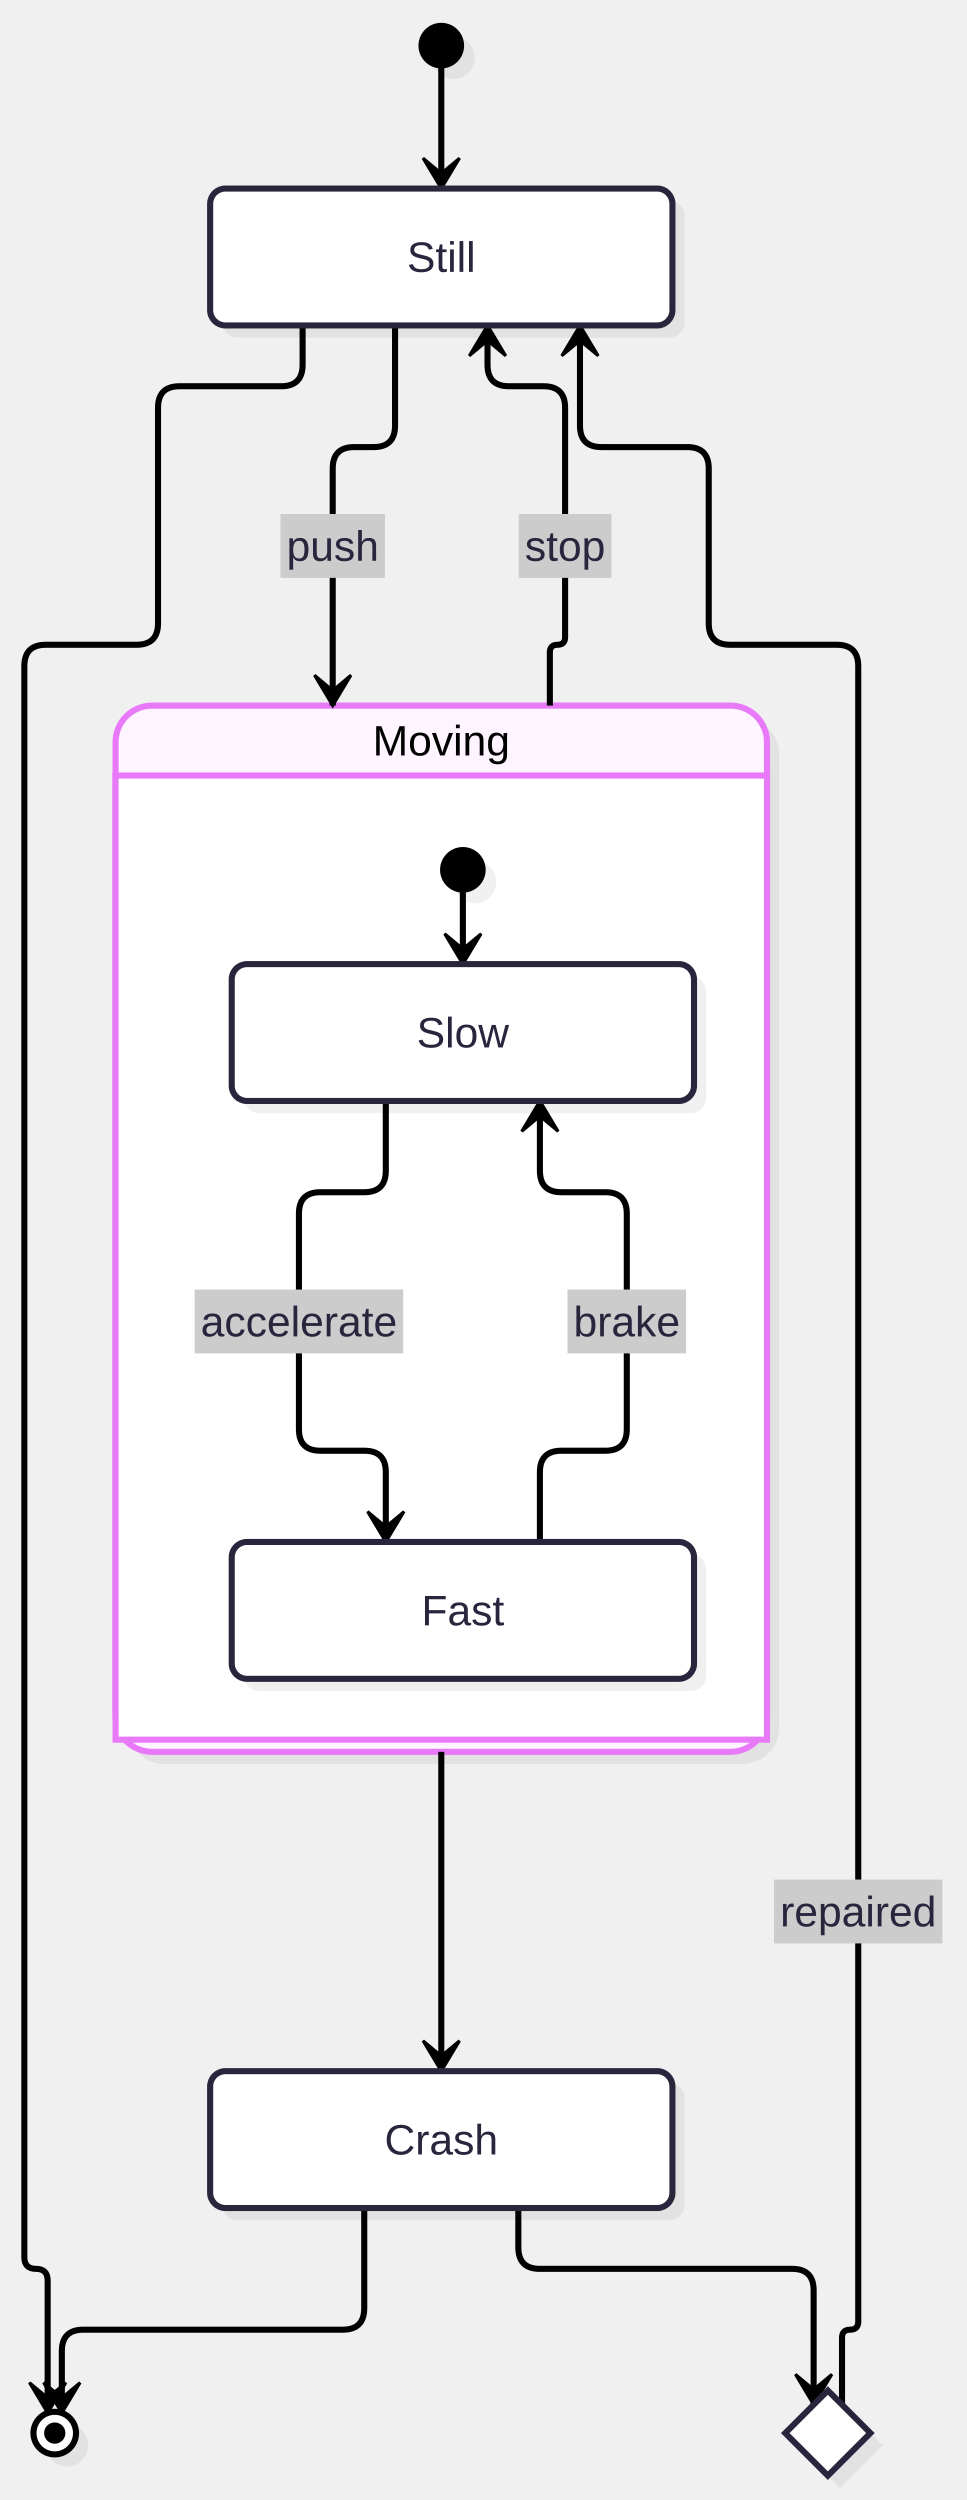
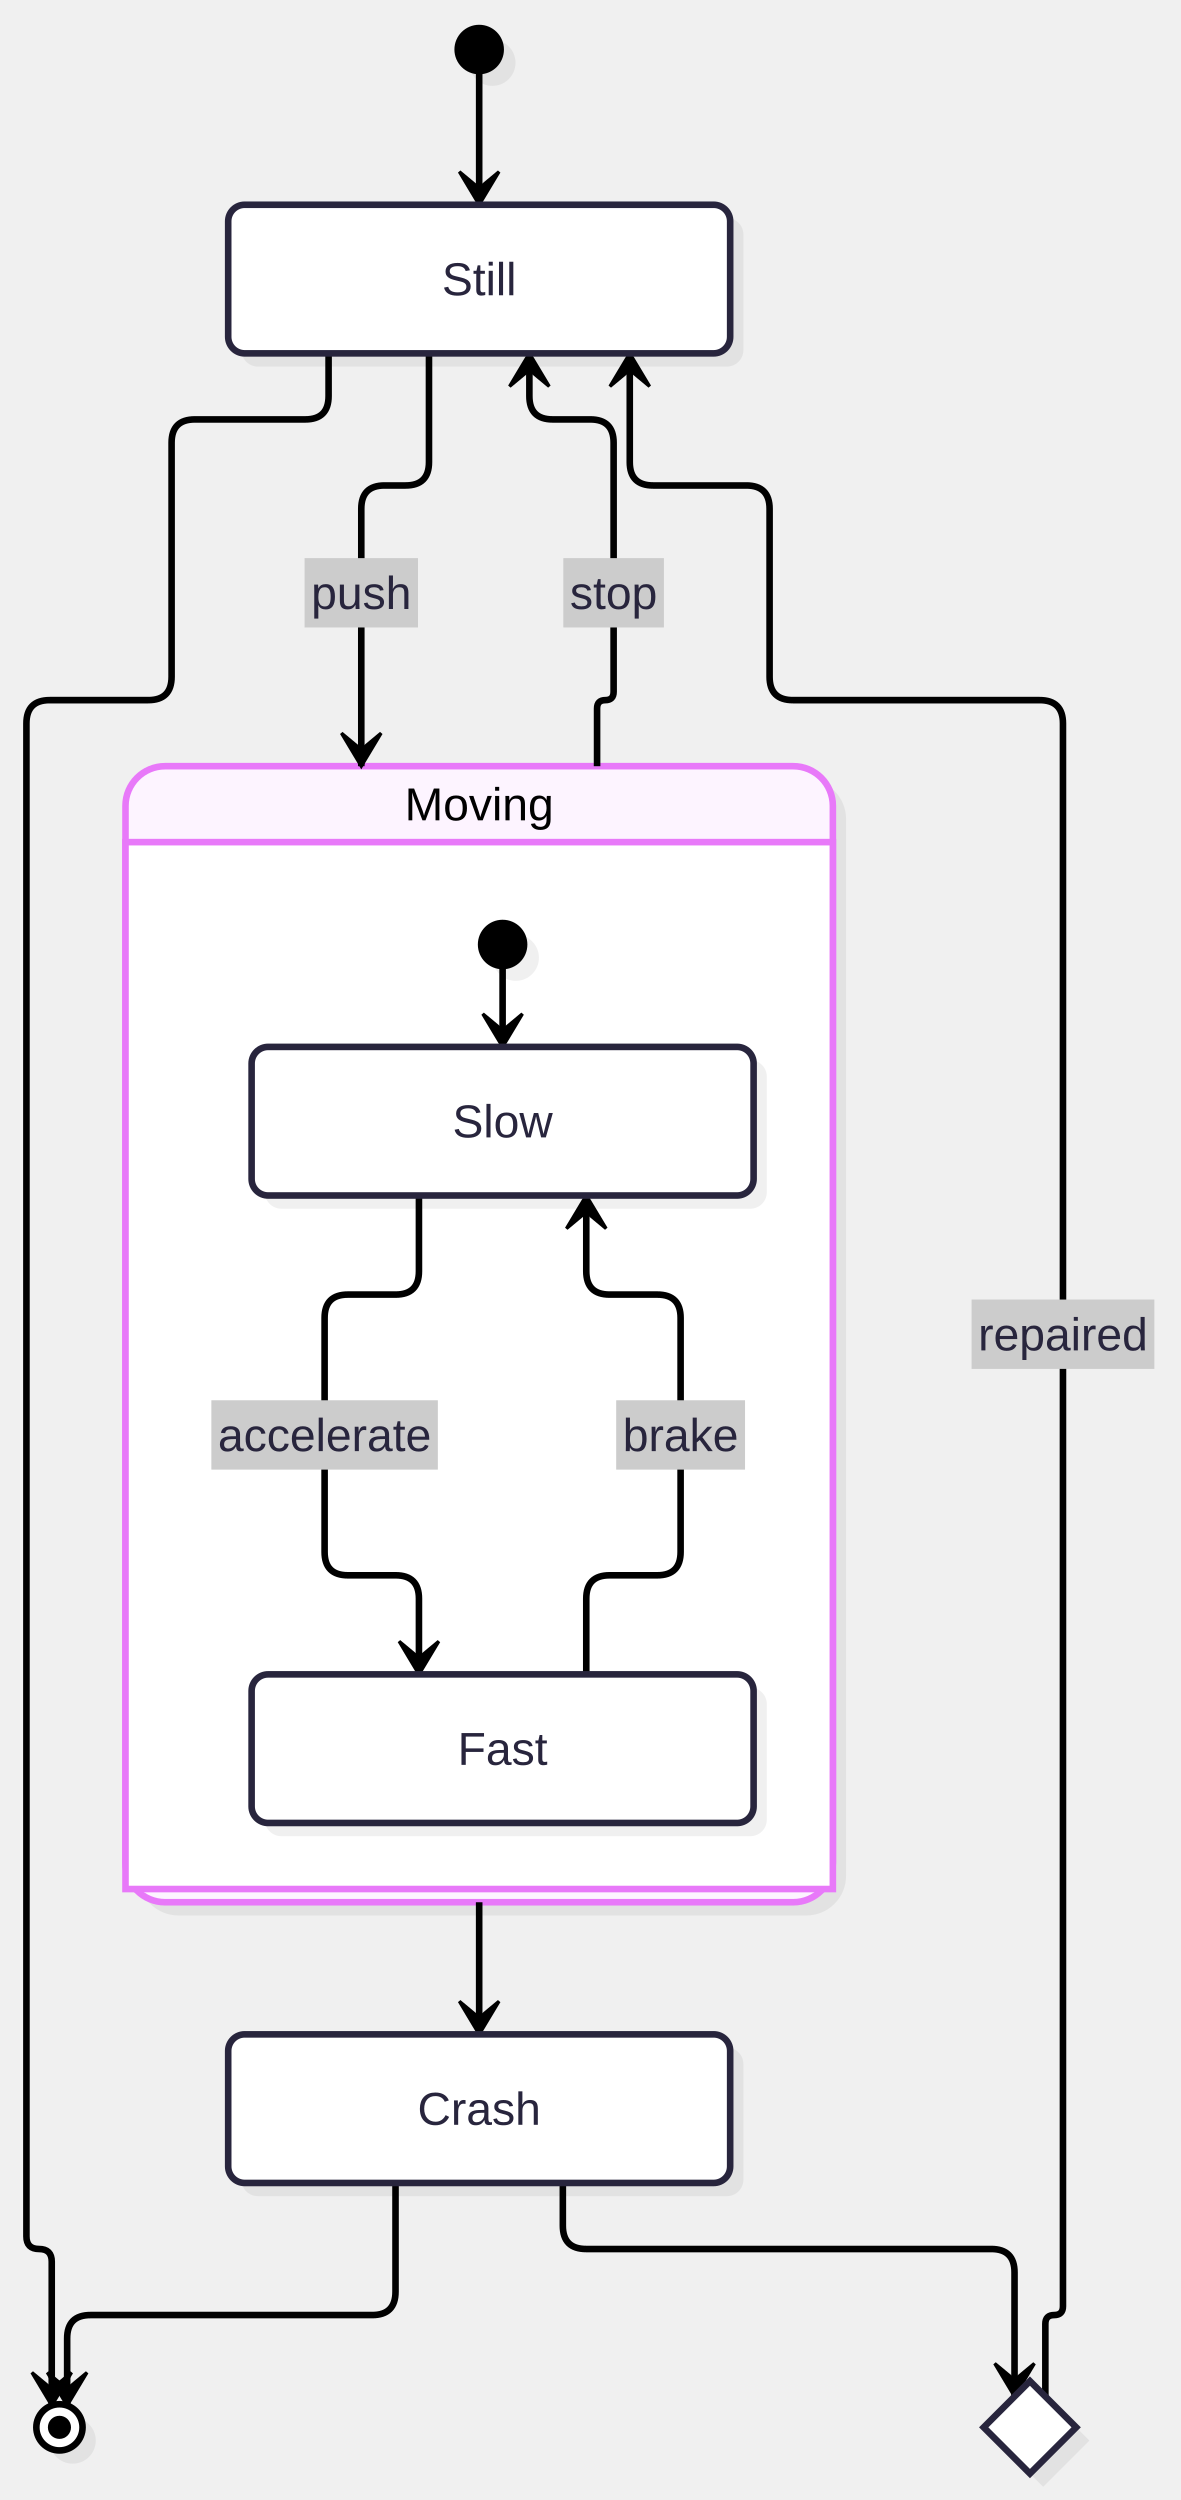
- <svg xmlns="http://www.w3.org/2000/svg" id="my-svg" width="100%" class="statediagram" style="max-width: 317.866px; background-color: white;" viewBox="-8 -8 317.866 822" role="graphics-document document" aria-roledescription="stateDiagram">
+ <svg xmlns="http://www.w3.org/2000/svg" id="my-svg" width="100%" class="statediagram" style="max-width: 357.542px; background-color: white;" viewBox="-8 -8 357.542 757" role="graphics-document document" aria-roledescription="stateDiagram">
  <style>#my-svg{font-family:"Recursive Variable", arial, sans-serif;font-size:16px;}#my-svg text{font-family:"Recursive Variable", arial, sans-serif;}</style>
  <g>
    <g class="clusters">
      <g id="cluster-Moving" class="cluster">
        <rect class="drop-shadow" x="34" y="228" width="214.19" height="344" rx="12" ry="12" fill="#000000" stroke="none" opacity="0.06" />
        <rect x="30" y="224" width="214.19" height="344" rx="12" ry="12" fill="#FDF4FF" stroke="#E879F9" stroke-width="2" />
        <rect x="30" y="247" width="214.19" height="317" fill="#ffffff" stroke="#E879F9" stroke-width="2" />
        <text class="cluster-label" x="137.095" y="240.4" text-anchor="middle" font-size="14" fill="#000000">Moving</text>
      </g>
    </g>
    <g class="edgePaths">
      <g id="L-root_start-Still-0" class="edgePath">
        <path class="flowchart-link LS-root_start LE-Still" d="M137.095,14L137.095,54" fill="none" stroke="#000000" stroke-width="2" />
        <path class="marker" d="M137.095,54L131.095,44L137.095,49L143.095,44Z" fill="#000000" stroke="#000000" stroke-width="1" />
      </g>
      <g id="L-Still-root_end-1" class="edgePath">
-         <path class="flowchart-link LS-Still LE-root_end" d="M91.495,99L91.495,111.929C91.495,116.643,89.138,119,84.424,119L51.031,119C46.317,119,43.959,121.357,43.959,126.071L43.959,196.929C43.959,201.643,41.602,204,36.888,204L7.071,204C2.357,204,0,206.357,0,211.071L0,734.167C0,736.722,1.278,738,3.833,738L3.833,738C6.389,738,7.667,739.278,7.667,741.833L7.667,785.4" fill="none" stroke="#000000" stroke-width="2" />
-         <path class="marker" d="M7.667,785.4L1.667,775.4L7.667,780.4L13.667,775.4Z" fill="#000000" stroke="#000000" stroke-width="1" />
+         <path class="flowchart-link LS-Still LE-root_end" d="M91.495,99L91.495,111.929C91.495,116.643,89.138,119,84.424,119L51.031,119C46.317,119,43.959,121.357,43.959,126.071L43.959,196.929C43.959,201.643,41.602,204,36.888,204L7.071,204C2.357,204,0,206.357,0,211.071L0,669.167C0,671.722,1.278,673,3.833,673L3.833,673C6.389,673,7.667,674.278,7.667,676.833L7.667,720.4" fill="none" stroke="#000000" stroke-width="2" />
+         <path class="marker" d="M7.667,720.4L1.667,710.4L7.667,715.4L13.667,710.4Z" fill="#000000" stroke="#000000" stroke-width="1" />
      </g>
      <g id="L-Still-Moving-2" class="edgePath">
        <path class="flowchart-link LS-Still LE-Moving" d="M121.895,99L121.895,131.929C121.895,136.643,119.538,139,114.824,139L108.468,139C103.754,139,101.397,141.357,101.397,146.071L101.397,224" fill="none" stroke="#000000" stroke-width="2" />
        <path class="marker" d="M101.397,224L95.397,214L101.397,219L107.397,214Z" fill="#000000" stroke="#000000" stroke-width="1" />
      </g>
      <g id="L-Moving-Still-3" class="edgePath">
        <path class="flowchart-link LS-Moving LE-Still" d="M172.793,224L172.793,206.505C172.793,204.835,173.628,204,175.298,204L175.298,204C176.968,204,177.803,203.165,177.803,201.495L177.803,126.071C177.803,121.357,175.446,119,170.732,119L159.366,119C154.652,119,152.295,116.643,152.295,111.929L152.295,99" fill="none" stroke="#000000" stroke-width="2" />
        <path class="marker" d="M152.295,99L158.295,109L152.295,104L146.295,109Z" fill="#000000" stroke="#000000" stroke-width="1" />
      </g>
      <g id="L-Moving-Crash-4" class="edgePath">
-         <path class="flowchart-link LS-Moving LE-Crash" d="M137.095,568L137.095,673" fill="none" stroke="#000000" stroke-width="2" />
-         <path class="marker" d="M137.095,673L131.095,663L137.095,668L143.095,663Z" fill="#000000" stroke="#000000" stroke-width="1" />
+         <path class="flowchart-link LS-Moving LE-Crash" d="M137.095,568L137.095,608" fill="none" stroke="#000000" stroke-width="2" />
+         <path class="marker" d="M137.095,608L131.095,598L137.095,603L143.095,598Z" fill="#000000" stroke="#000000" stroke-width="1" />
      </g>
      <g id="L-Crash-root_end-5" class="edgePath">
-         <path class="flowchart-link LS-Crash LE-root_end" d="M111.762,718L111.762,750.929C111.762,755.643,109.405,758,104.691,758L19.404,758C14.69,758,12.333,760.357,12.333,765.071L12.333,785.4" fill="none" stroke="#000000" stroke-width="2" />
-         <path class="marker" d="M12.333,785.4L6.333,775.4L12.333,780.4L18.333,775.4Z" fill="#000000" stroke="#000000" stroke-width="1" />
+         <path class="flowchart-link LS-Crash LE-root_end" d="M111.762,653L111.762,685.929C111.762,690.643,109.405,693,104.691,693L19.404,693C14.69,693,12.333,695.357,12.333,700.071L12.333,720.4" fill="none" stroke="#000000" stroke-width="2" />
+         <path class="marker" d="M12.333,720.4L6.333,710.4L12.333,715.4L18.333,710.4Z" fill="#000000" stroke="#000000" stroke-width="1" />
      </g>
      <g id="L-Moving_start-Slow-6" class="edgePath">
        <path class="flowchart-link LS-Moving_start LE-Slow" d="M144.19,285L144.19,309" fill="none" stroke="#000000" stroke-width="2" />
        <path class="marker" d="M144.19,309L138.19,299L144.19,304L150.19,299Z" fill="#000000" stroke="#000000" stroke-width="1" />
      </g>
      <g id="L-Slow-Fast-7" class="edgePath">
        <path class="flowchart-link LS-Slow LE-Fast" d="M118.857,354L118.857,376.929C118.857,381.643,116.5,384,111.786,384L97.362,384C92.648,384,90.291,386.357,90.291,391.071L90.291,461.929C90.291,466.643,92.648,469,97.362,469L111.786,469C116.5,469,118.857,471.357,118.857,476.071L118.857,499" fill="none" stroke="#000000" stroke-width="2" />
        <path class="marker" d="M118.857,499L112.857,489L118.857,494L124.857,489Z" fill="#000000" stroke="#000000" stroke-width="1" />
      </g>
      <g id="L-Fast-Slow-8" class="edgePath">
        <path class="flowchart-link LS-Fast LE-Slow" d="M169.523,499L169.523,476.071C169.523,471.357,171.88,469,176.594,469L191.018,469C195.732,469,198.089,466.643,198.089,461.929L198.089,391.071C198.089,386.357,195.732,384,191.018,384L176.594,384C171.88,384,169.523,381.643,169.523,376.929L169.523,354" fill="none" stroke="#000000" stroke-width="2" />
        <path class="marker" d="M169.523,354L175.523,364L169.523,359L163.523,364Z" fill="#000000" stroke="#000000" stroke-width="1" />
      </g>
      <g id="L-Crash-check-9" class="edgePath">
-         <path class="flowchart-link LS-Crash LE-check" d="M162.428,718L162.428,730.929C162.428,735.643,164.785,738,169.499,738L252.452,738C257.166,738,259.523,740.357,259.523,745.071L259.523,782.667" fill="none" stroke="#000000" stroke-width="2" />
-         <path class="marker" d="M259.523,782.667L253.523,772.667L259.523,777.667L265.523,772.667Z" fill="#000000" stroke="#000000" stroke-width="1" />
+         <path class="flowchart-link LS-Crash LE-check" d="M162.428,653L162.428,665.929C162.428,670.643,164.785,673,169.499,673L292.128,673C296.842,673,299.199,675.357,299.199,680.071L299.199,717.667" fill="none" stroke="#000000" stroke-width="2" />
+         <path class="marker" d="M299.199,717.667L293.199,707.667L299.199,712.667L305.199,707.667Z" fill="#000000" stroke="#000000" stroke-width="1" />
      </g>
      <g id="L-check-Still-10" class="edgePath">
-         <path class="flowchart-link LS-check LE-Still" d="M268.857,782.667L268.857,760.667C268.857,758.889,269.746,758,271.523,758L271.523,758C273.301,758,274.19,757.111,274.19,755.333L274.19,211.071C274.19,206.357,271.833,204,267.119,204L232.104,204C227.39,204,225.033,201.643,225.033,196.929L225.033,146.071C225.033,141.357,222.676,139,217.962,139L189.766,139C185.052,139,182.695,136.643,182.695,131.929L182.695,99" fill="none" stroke="#000000" stroke-width="2" />
+         <path class="flowchart-link LS-check LE-Still" d="M308.533,717.667L308.533,695.667C308.533,693.889,309.422,693,311.199,693L311.199,693C312.977,693,313.866,692.111,313.866,690.333L313.866,211.071C313.866,206.357,311.509,204,306.795,204L232.104,204C227.39,204,225.033,201.643,225.033,196.929L225.033,146.071C225.033,141.357,222.676,139,217.962,139L189.766,139C185.052,139,182.695,136.643,182.695,131.929L182.695,99" fill="none" stroke="#000000" stroke-width="2" />
        <path class="marker" d="M182.695,99L188.695,109L182.695,104L176.695,109Z" fill="#000000" stroke="#000000" stroke-width="1" />
      </g>
    </g>
    <g class="edgeLabels">
      <g class="edgeLabel">
        <rect x="84.221" y="161" width="34.352" height="21" fill="#cccccc" stroke="none" />
        <text x="101.397" y="176.4" text-anchor="middle" font-size="14" fill="#28253D">push</text>
      </g>
      <g class="edgeLabel">
        <rect x="162.573" y="161" width="30.46" height="21" fill="#cccccc" stroke="none" />
        <text x="177.803" y="176.4" text-anchor="middle" font-size="14" fill="#28253D">stop</text>
      </g>
      <g class="edgeLabel">
        <rect x="56" y="416" width="68.582" height="21" fill="#cccccc" stroke="none" />
        <text x="90.291" y="431.4" text-anchor="middle" font-size="14" fill="#28253D">accelerate</text>
      </g>
      <g class="edgeLabel">
        <rect x="178.582" y="416" width="39.014" height="21" fill="#cccccc" stroke="none" />
        <text x="198.089" y="431.4" text-anchor="middle" font-size="14" fill="#28253D">brake</text>
      </g>
      <g class="edgeLabel">
-         <rect x="246.514" y="610" width="55.352" height="21" fill="#cccccc" stroke="none" />
-         <text x="274.19" y="625.4" text-anchor="middle" font-size="14" fill="#28253D">repaired</text>
+         <rect x="286.19" y="385.5" width="55.352" height="21" fill="#cccccc" stroke="none" />
+         <text x="313.866" y="400.9" text-anchor="middle" font-size="14" fill="#28253D">repaired</text>
      </g>
    </g>
    <g class="nodes">
      <g id="state-root_start-0" class="node default">
        <circle class="drop-shadow" cx="141.095" cy="11" r="7" fill="#000000" stroke="none" opacity="0.06" />
        <circle cx="137.095" cy="7" r="7" fill="#000000" stroke="#000000" stroke-width="1" />
      </g>
      <g id="state-Still-1" class="node default">
        <rect class="drop-shadow" x="65.095" y="58" width="152" height="45" rx="5" ry="5" fill="#000000" stroke="none" opacity="0.06" />
        <rect class="basic label-container" x="61.095" y="54" width="152" height="45" rx="5" ry="5" fill="#ffffff" stroke="#28253D" stroke-width="2" />
        <text class="nodeLabel" x="137.095" y="81.4" text-anchor="middle" font-size="14" fill="#28253D">Still</text>
      </g>
      <g id="state-root_end-2" class="node default">
-         <circle class="drop-shadow" cx="14" cy="796" r="7" fill="#000000" stroke="none" opacity="0.06" />
-         <circle cx="10" cy="792" r="7" fill="#ffffff" stroke="#000000" stroke-width="2" />
-         <circle cx="10" cy="792" r="2.5" fill="#000000" stroke="#000000" stroke-width="2" />
+         <circle class="drop-shadow" cx="14" cy="731" r="7" fill="#000000" stroke="none" opacity="0.06" />
+         <circle cx="10" cy="727" r="7" fill="#ffffff" stroke="#000000" stroke-width="2" />
+         <circle cx="10" cy="727" r="2.5" fill="#000000" stroke="#000000" stroke-width="2" />
      </g>
      <g id="state-Crash-3" class="node default">
-         <rect class="drop-shadow" x="65.095" y="677" width="152" height="45" rx="5" ry="5" fill="#000000" stroke="none" opacity="0.06" />
-         <rect class="basic label-container" x="61.095" y="673" width="152" height="45" rx="5" ry="5" fill="#ffffff" stroke="#28253D" stroke-width="2" />
-         <text class="nodeLabel" x="137.095" y="700.4" text-anchor="middle" font-size="14" fill="#28253D">Crash</text>
+         <rect class="drop-shadow" x="65.095" y="612" width="152" height="45" rx="5" ry="5" fill="#000000" stroke="none" opacity="0.06" />
+         <rect class="basic label-container" x="61.095" y="608" width="152" height="45" rx="5" ry="5" fill="#ffffff" stroke="#28253D" stroke-width="2" />
+         <text class="nodeLabel" x="137.095" y="635.4" text-anchor="middle" font-size="14" fill="#28253D">Crash</text>
      </g>
      <g id="state-Moving_start-4" class="node default">
        <circle class="drop-shadow" cx="148.19" cy="282" r="7" fill="#000000" stroke="none" opacity="0.06" />
        <circle cx="144.19" cy="278" r="7" fill="#000000" stroke="#000000" stroke-width="1" />
      </g>
      <g id="state-Slow-5" class="node default">
        <rect class="drop-shadow" x="72.19" y="313" width="152" height="45" rx="5" ry="5" fill="#000000" stroke="none" opacity="0.06" />
        <rect class="basic label-container" x="68.19" y="309" width="152" height="45" rx="5" ry="5" fill="#ffffff" stroke="#28253D" stroke-width="2" />
        <text class="nodeLabel" x="144.19" y="336.4" text-anchor="middle" font-size="14" fill="#28253D">Slow</text>
      </g>
      <g id="state-Fast-6" class="node default">
        <rect class="drop-shadow" x="72.19" y="503" width="152" height="45" rx="5" ry="5" fill="#000000" stroke="none" opacity="0.06" />
        <rect class="basic label-container" x="68.19" y="499" width="152" height="45" rx="5" ry="5" fill="#ffffff" stroke="#28253D" stroke-width="2" />
        <text class="nodeLabel" x="144.19" y="526.4" text-anchor="middle" font-size="14" fill="#28253D">Fast</text>
      </g>
      <g id="state-check-7" class="node default">
-         <path class="drop-shadow" d="M268.19,782L282.19,796L268.19,810L254.19,796Z" fill="#000000" stroke="none" opacity="0.06" />
-         <path class="label-container" d="M264.19,778L278.19,792L264.19,806L250.19,792Z" fill="#ffffff" stroke="#28253D" stroke-width="2" />
+         <path class="drop-shadow" d="M307.866,717L321.866,731L307.866,745L293.866,731Z" fill="#000000" stroke="none" opacity="0.06" />
+         <path class="label-container" d="M303.866,713L317.866,727L303.866,741L289.866,727Z" fill="#ffffff" stroke="#28253D" stroke-width="2" />
      </g>
    </g>
  </g>
</svg>
